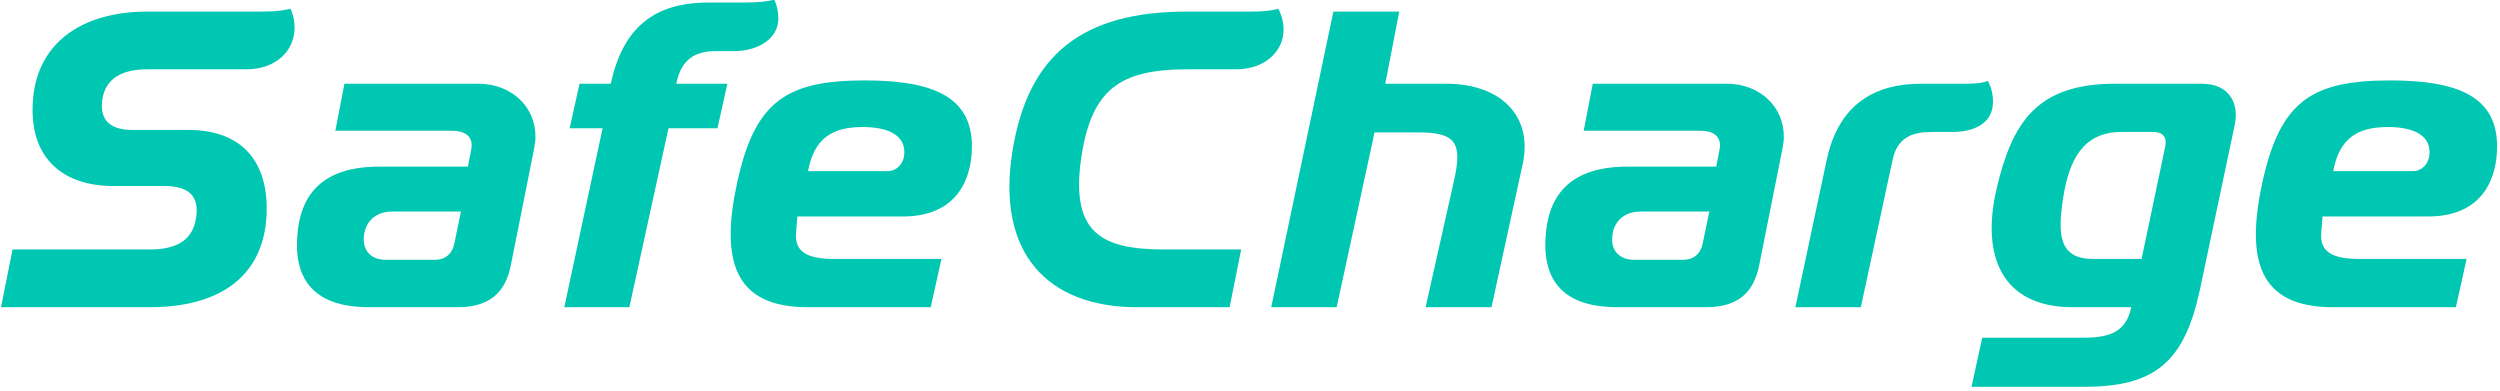
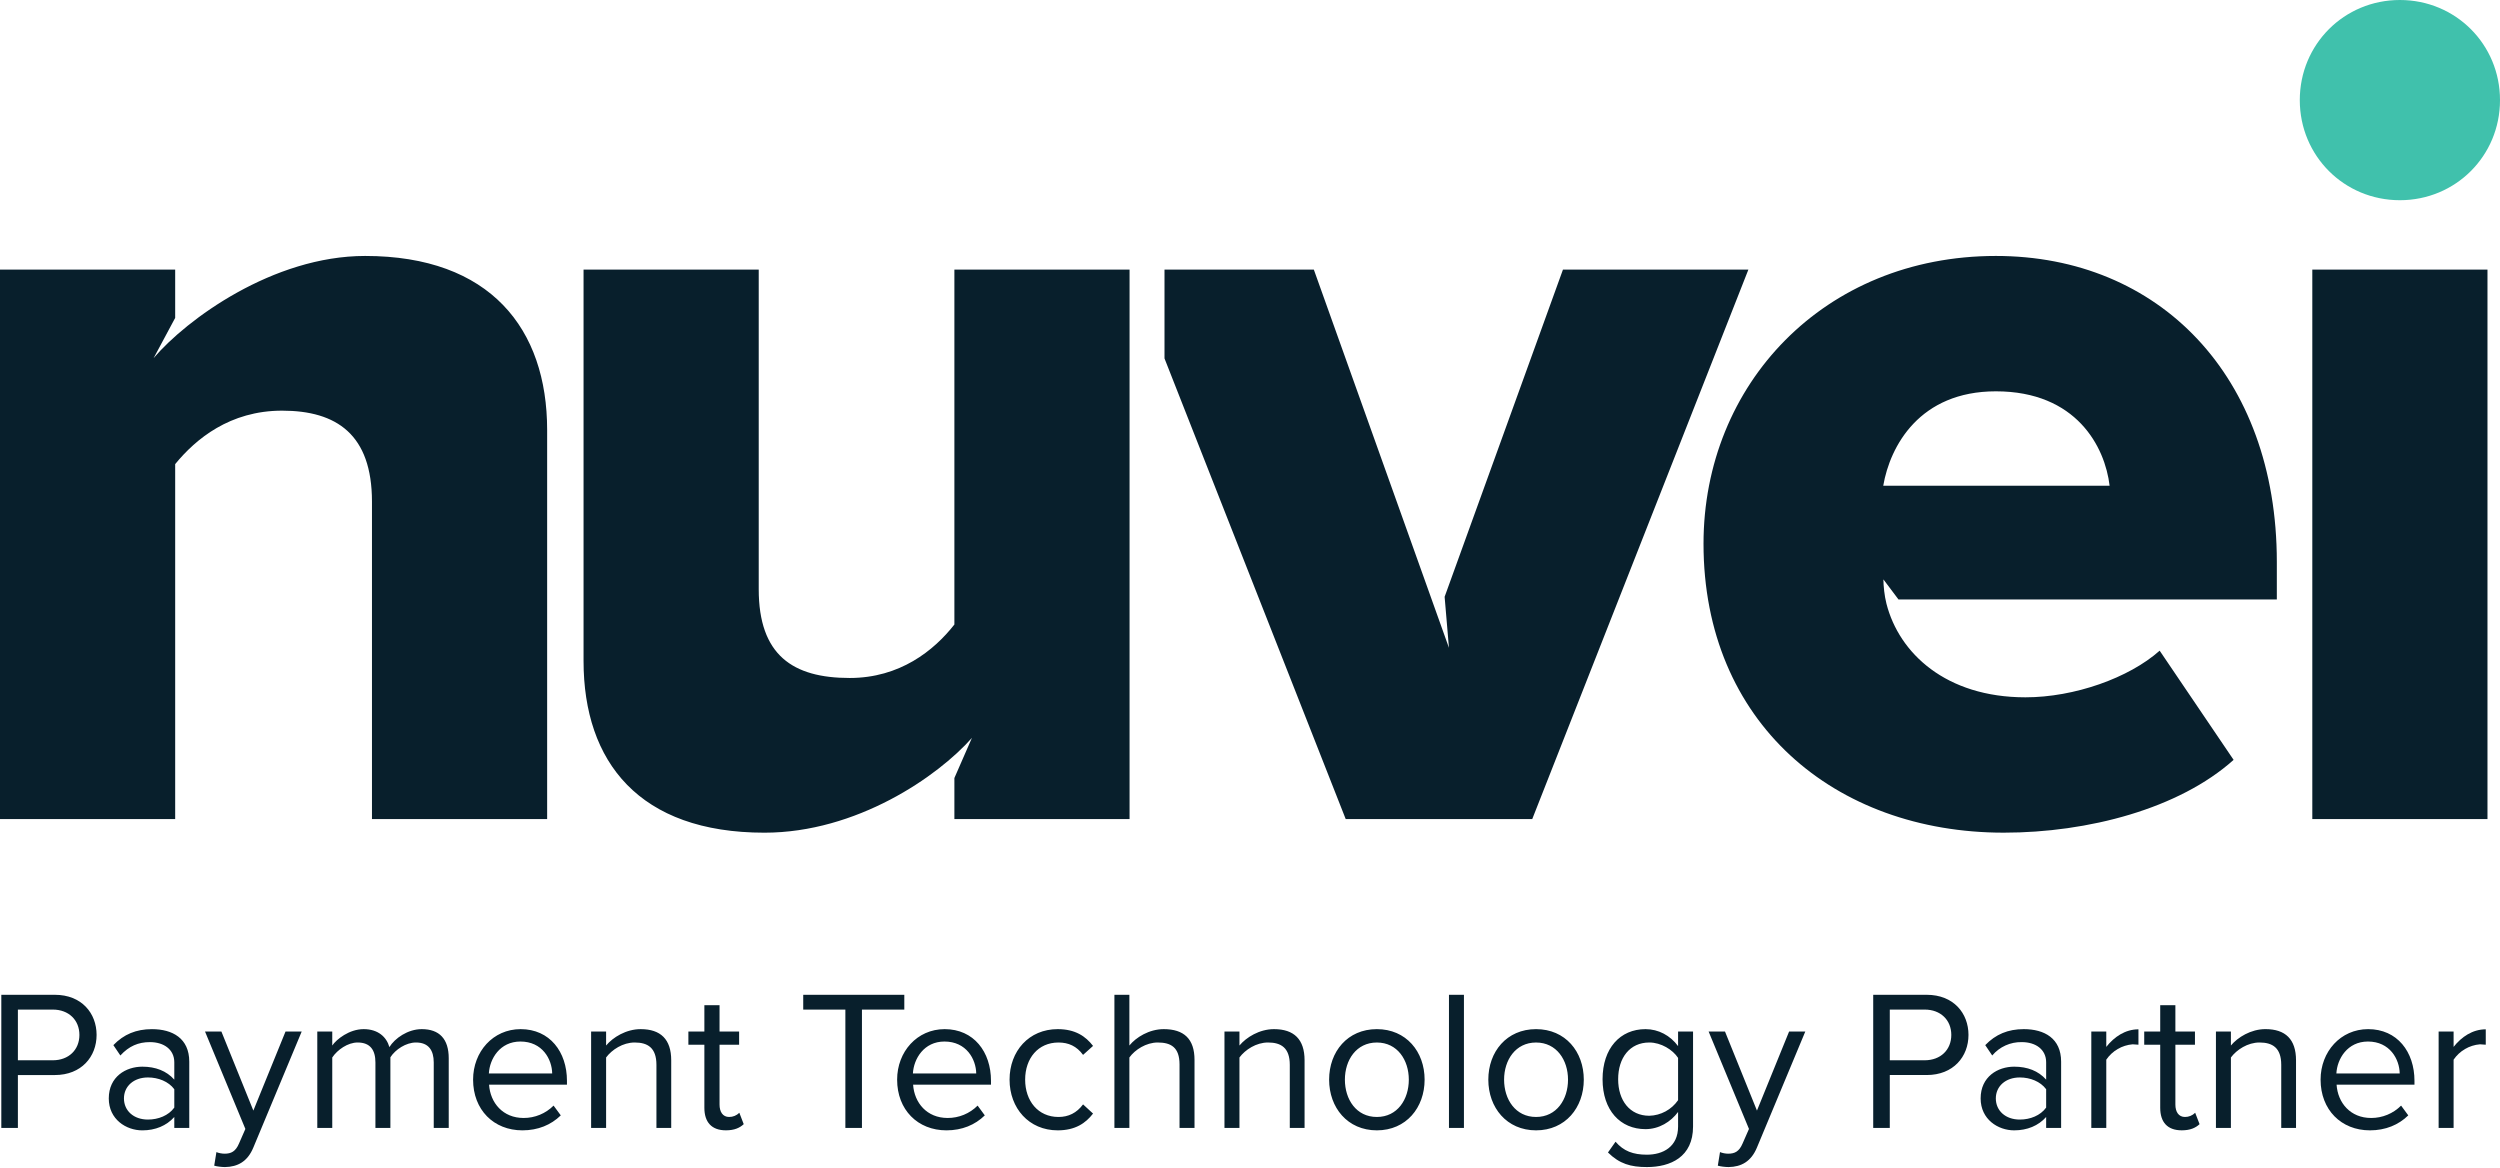
- <svg xmlns="http://www.w3.org/2000/svg" version="1.1" viewBox="0 0 173 27">
-   <g fill="none" fill-rule="evenodd">
-     <g transform="translate(0 -1)" fill="#00C7B1">
-       <path d="m136.43 27.766h7.778c4.901 0 6.952-1.683 8.035-6.762l2.393-11.328c0.342-1.569-0.399-2.882-2.279-2.882h-5.983c-5.413 0-7.122 2.654-8.206 7.248-1.083 4.622 0.314 8.218 5.271 8.218h4.046c-0.371 1.769-1.567 2.111-3.362 2.111h-6.952l-0.741 3.396zm8.433-8.845c-2.365 0-2.507-1.626-2.08-4.309 0.399-2.454 1.311-4.48 4.017-4.48h2.165c0.826 0 0.997 0.456 0.855 1.084l-1.624 7.704h-3.333z" />
-       <path d="m124.24 22.259h4.53l2.194-10.187c0.342-1.598 1.396-1.94 2.735-1.94h1.424c1.396 0 2.792-0.542 2.792-2.083 0-0.371-0.057-0.942-0.37-1.455-0.256 0.143-0.855 0.2-1.51 0.2h-3.105c-3.049 0-5.67 1.284-6.524 5.279l-2.165 10.187z" />
-       <path d="m50.731 4.539c1.938 0 3.134-0.999 3.134-2.254 0-0.428-0.085-0.884-0.285-1.312 0 0-0.57 0.2-1.966 0.2h-2.564c-3.362 0-5.869 1.341-6.781 5.621h-2.165l-0.684 3.082h2.28l-2.65 12.383h4.502l2.707-12.383h3.39l0.684-3.082h-3.533c0.342-1.769 1.396-2.254 2.707-2.254h1.225z" />
-       <path d="m113.07 18.978c-0.883 0-1.51-0.514-1.51-1.398 0-1.227 0.826-1.94 1.938-1.94h4.787l-0.456 2.197c-0.142 0.742-0.655 1.141-1.311 1.141h-3.448zm-1.139 3.281h6.125c2.251 0 3.305-1.056 3.675-2.882l1.624-8.132c0.057-0.285 0.085-0.542 0.085-0.799 0-2.083-1.681-3.652-3.96-3.652h-9.26l-0.627 3.253h8.063c0.855 0 1.367 0.342 1.367 0.999 0 0.086 0 0.171-0.028 0.285l-0.228 1.198h-6.125c-3.789 0-5.556 1.769-5.698 5.05-0.142 3.139 1.567 4.68 4.986 4.68z" />
-       <path d="m87.968 22.259h4.53l2.621-12.098h3.02c2.593 0 3.077 0.713 2.479 3.338l-1.966 8.76h4.559l2.165-9.93c0.712-3.31-1.538-5.535-5.299-5.535h-4.217l0.969-4.993h-4.559l-4.302 20.459z" />
-       <path d="m78.68 22.259h6.41l0.798-3.995h-5.242c-4.245 0-6.638-0.97-5.812-6.42 0.712-4.679 2.678-6.049 7.351-6.049h3.362c1.994 0 3.276-1.255 3.276-2.739 0-0.485-0.114-0.97-0.371-1.455 0 0-0.484 0.2-1.823 0.2h-4.473c-7.265 0-11.055 2.967-12.109 9.758-1.083 6.934 2.422 10.7 8.633 10.7" />
-       <path d="m55.887 22.259h8.519l0.741-3.339h-7.408c-1.966 0-2.764-0.542-2.65-1.826l0.086-1.113h7.294c3.875 0 4.787-2.74 4.787-4.851 0-3.424-2.679-4.565-7.408-4.565-5.442 0-7.607 1.456-8.832 7.048-1.168 5.364-0.257 8.646 4.872 8.646zm0.028-9.416c0.427-2.283 1.681-3.053 3.789-3.053 1.51 0 2.877 0.428 2.877 1.741 0 0.856-0.598 1.312-1.139 1.312h-5.527z" />
-       <path d="m161.43 22.259h8.519l0.741-3.339h-7.408c-1.966 0-2.764-0.542-2.65-1.826l0.086-1.113h7.294c3.875 0 4.787-2.74 4.787-4.851 0-3.424-2.678-4.565-7.408-4.565-5.442 0-7.607 1.456-8.832 7.048-1.168 5.364-0.256 8.646 4.872 8.646zm0.029-9.416c0.427-2.283 1.681-3.053 3.789-3.053 1.51 0 2.877 0.428 2.877 1.741 0 0.856-0.598 1.312-1.139 1.312h-5.527z" />
-       <path d="m26.684 18.978c-0.883 0-1.51-0.514-1.51-1.398 0-1.227 0.826-1.94 1.938-1.94h4.787l-0.456 2.197c-0.142 0.742-0.655 1.141-1.311 1.141h-3.448zm-1.14 3.281h6.126c2.251 0 3.305-1.056 3.675-2.882l1.624-8.132c0.057-0.285 0.085-0.542 0.085-0.799 0-2.083-1.681-3.652-3.96-3.652h-9.26l-0.627 3.253h8.063c0.855 0 1.368 0.342 1.368 0.999 0 0.086 0 0.171-0.028 0.285l-0.228 1.198h-6.126c-3.789 0-5.556 1.769-5.698 5.05-0.142 3.139 1.567 4.68 4.986 4.68z" />
-       <path d="m0.073 22.259h10.285c4.758 0 7.892-2.055 8.091-6.42 0.142-3.31-1.396-5.849-5.442-5.849h-3.875c-1.538 0-2.137-0.713-2.08-1.798 0.086-1.512 1.054-2.397 3.163-2.397h6.838c2.051 0 3.333-1.284 3.333-2.882 0-0.428-0.085-0.884-0.285-1.312 0 0-0.57 0.2-1.966 0.2h-7.921c-4.587 0-7.75 2.197-7.949 6.363-0.2 3.909 2.222 5.707 5.556 5.707h3.504c1.595 0 2.365 0.571 2.279 1.883-0.114 1.769-1.254 2.511-3.248 2.511h-9.488l-0.798 3.995z" />
+ <svg xmlns="http://www.w3.org/2000/svg" xmlns:xlink="http://www.w3.org/1999/xlink" width="436.792" height="203.906">
+   <g fill-rule="evenodd" transform="scale(3.193111)">
+     <path d="M20.353 27.449c0-3.672-1.929-4.979-4.917-4.979-2.863 0-4.73 1.556-5.851 2.925v19.42H0V14.752h9.585v2.642l-1.179 2.199c1.805-2.117 6.532-5.588 11.573-5.588 6.847 0 9.959 3.984 9.959 9.523v21.287h-9.585zm32.828 12.925c-1.867 2.116-6.313 5.188-11.354 5.188-6.847 0-9.897-3.859-9.897-9.398V14.752h9.585v17.49c0 3.611 1.868 4.855 4.979 4.855 2.739 0 4.606-1.494 5.727-2.925v-19.42h9.585v30.063h-9.585v-2.244zm49.864-13.796h12.386c-.249-2.117-1.804-5.166-6.224-5.166-4.17 0-5.788 2.987-6.162 5.166m6.162-12.573c8.901 0 15.374 6.535 15.374 16.743v2.054H103.88l-.827-1.1c.005.366.054.887.169 1.336.69 2.698 3.248 5.117 7.603 5.117 2.677 0 5.664-1.058 7.345-2.552l4.046 5.975c-2.988 2.676-7.967 3.983-12.573 3.983-9.274 0-16.432-6.037-16.432-15.809 0-8.714 6.598-15.747 15.996-15.747m26.9 30.81V14.752h-9.585v30.063zm-52.267 0l11.826-30.063H85.52l-6.475 17.903.237 2.791-7.393-20.694h-8.171v4.86l9.914 25.203z" fill="#081f2c" />
+     <path d="M125.837 5.478c0-3.05 2.427-5.478 5.477-5.478s5.478 2.428 5.478 5.478-2.428 5.477-5.478 5.477-5.477-2.427-5.477-5.477" fill="#40c1ac" />
+     <g fill="#081f2c">
+       <path d="M4.345 56.628c0-.819-.59-1.387-1.454-1.387H.979v2.774h1.912c.864 0 1.454-.569 1.454-1.387zM.072 61.717v-7.285h2.929c1.464 0 2.284 1.005 2.284 2.196s-.831 2.195-2.284 2.195H.979v2.894zm9.465-1.113v-1.005c-.317-.426-.875-.644-1.443-.644-.776 0-1.312.481-1.312 1.147 0 .677.536 1.157 1.312 1.157.568 0 1.126-.218 1.443-.655zm0 1.114v-.6c-.427.48-1.039.732-1.749.732-.886 0-1.836-.602-1.836-1.748 0-1.191.939-1.737 1.836-1.737.721 0 1.322.229 1.749.71v-.95c0-.7-.569-1.104-1.334-1.104-.634 0-1.148.219-1.617.732l-.383-.567c.568-.59 1.246-.874 2.11-.874 1.125 0 2.043.502 2.043 1.78v3.626zm2.305 1.321c.12.055.317.087.447.087.361 0 .602-.12.788-.556l.349-.798-2.208-5.33h.896l1.749 4.326 1.76-4.326h.885l-2.645 6.346c-.316.765-.852 1.059-1.552 1.07-.175 0-.448-.032-.59-.076zm11.891-1.322v-3.583c0-.666-.284-1.092-.973-1.092-.547 0-1.126.383-1.399.809v3.866h-.819v-3.583c0-.666-.274-1.092-.974-1.092-.535 0-1.103.394-1.388.82v3.855h-.819v-5.275h.819v.765c.23-.339.93-.896 1.717-.896.798 0 1.256.437 1.409.983.296-.481 1.006-.983 1.771-.983.962 0 1.476.535 1.476 1.594v3.812zm4.743-4.728c-1.126 0-1.684.95-1.727 1.748h3.465c-.011-.776-.535-1.748-1.738-1.748m-2.59 2.086c0-1.529 1.092-2.764 2.601-2.764 1.595 0 2.535 1.245 2.535 2.829v.208H26.76c.065.994.754 1.824 1.891 1.824a2.3 2.3 0 0 0 1.639-.677l.394.535c-.536.523-1.247.819-2.099.819-1.574 0-2.699-1.125-2.699-2.774m10.032 2.642v-3.451c0-.939-.481-1.224-1.191-1.224-.645 0-1.247.394-1.563.82v3.855h-.82v-5.275h.82v.765c.372-.448 1.093-.896 1.891-.896 1.092 0 1.672.557 1.672 1.704v3.702z" />
+       <use xlink:href="#A" />
+       <path d="M46.256 55.241H43.95v-.809h5.531v.809h-2.318v6.476h-.907zm5.422 1.748c-1.126 0-1.684.95-1.727 1.748h3.465c-.011-.776-.536-1.748-1.738-1.748m-2.59 2.086c0-1.529 1.092-2.764 2.601-2.764 1.595 0 2.535 1.245 2.535 2.829v.208h-4.262c.065.994.754 1.824 1.891 1.824a2.3 2.3 0 0 0 1.639-.677l.393.535c-.535.523-1.246.819-2.098.819-1.574 0-2.699-1.125-2.699-2.774m6.152 0c0-1.562 1.06-2.764 2.634-2.764.962 0 1.53.393 1.934.918l-.546.491c-.35-.48-.798-.677-1.345-.677-1.114 0-1.824.863-1.824 2.032s.71 2.042 1.824 2.042c.547 0 .995-.219 1.345-.688l.546.502c-.404.525-.972.918-1.934.918-1.574 0-2.634-1.212-2.634-2.774m9.3 2.642v-3.473c0-.939-.47-1.202-1.192-1.202-.633 0-1.246.394-1.552.82v3.855h-.819v-7.285h.819v2.775c.362-.448 1.083-.896 1.88-.896 1.104 0 1.684.535 1.684 1.682v3.724zm6.033 0v-3.451c0-.939-.481-1.224-1.191-1.224-.645 0-1.247.394-1.563.82v3.855h-.82v-5.275h.82v.765c.372-.448 1.093-.896 1.89-.896 1.093 0 1.673.557 1.673 1.704v3.702zm6.513-2.642c0-1.07-.623-2.032-1.749-2.032s-1.749.962-1.749 2.032c0 1.081.623 2.042 1.749 2.042s1.749-.961 1.749-2.042m-4.361 0c0-1.529 1.006-2.764 2.612-2.764s2.613 1.235 2.613 2.764-1.006 2.774-2.613 2.774-2.612-1.245-2.612-2.774m7.377 2.643v-7.285h-.819v7.285zm5.695-2.643c0-1.07-.624-2.032-1.749-2.032s-1.749.962-1.749 2.032c0 1.081.623 2.042 1.749 2.042s1.749-.961 1.749-2.042m-4.361 0c0-1.529 1.006-2.764 2.612-2.764s2.612 1.235 2.612 2.764-1.006 2.774-2.612 2.774-2.612-1.245-2.612-2.774m10.383 1.124v-2.315c-.295-.448-.93-.842-1.574-.842-1.072 0-1.705.842-1.705 2.011 0 1.157.633 1.998 1.705 1.998a1.98 1.98 0 0 0 1.574-.852m-3.836 2.861l.415-.589c.437.513.961.71 1.715.71.875 0 1.706-.426 1.706-1.54v-.798c-.394.536-1.039.94-1.782.94-1.378 0-2.35-1.027-2.35-2.73 0-1.694.962-2.742 2.35-2.742.71 0 1.355.349 1.782.929v-.798h.819v5.199c0 1.67-1.235 2.217-2.525 2.217-.885 0-1.497-.175-2.13-.798m6.13-.021a1.25 1.25 0 0 0 .448.087c.361 0 .601-.12.787-.556l.35-.798-2.208-5.33h.896l1.749 4.326 1.759-4.326h.886l-2.645 6.346c-.317.765-.853 1.059-1.552 1.07-.175 0-.448-.032-.59-.076zm12.656-6.411c0-.82-.59-1.387-1.454-1.387h-1.912v2.774h1.912c.864 0 1.454-.569 1.454-1.387zm-4.273 5.089v-7.285h2.929c1.464 0 2.284 1.005 2.284 2.196s-.831 2.194-2.284 2.194h-2.022v2.895zm9.463-1.113v-1.005c-.317-.426-.875-.644-1.443-.644-.776 0-1.311.481-1.311 1.147 0 .677.535 1.157 1.311 1.157.568 0 1.126-.218 1.443-.655zm0 1.114v-.6c-.427.48-1.039.731-1.749.731-.885 0-1.836-.601-1.836-1.747 0-1.191.939-1.737 1.836-1.737.722 0 1.322.229 1.749.71v-.95c0-.7-.569-1.104-1.333-1.104a2.06 2.06 0 0 0-1.618.732l-.382-.567c.568-.59 1.246-.875 2.109-.875 1.125 0 2.043.503 2.043 1.781v3.626z" />
+       <use xlink:href="#B" />
+       <use xlink:href="#A" x="79.659" />
+       <path d="M124.822 61.717v-3.451c0-.939-.481-1.224-1.191-1.224-.644 0-1.246.394-1.563.82v3.855h-.819v-5.275h.819v.765c.372-.448 1.093-.897 1.891-.897 1.092 0 1.672.558 1.672 1.705v3.702zm4.744-4.728c-1.126 0-1.684.95-1.727 1.748h3.465c-.011-.776-.536-1.748-1.738-1.748m-2.591 2.086c0-1.529 1.093-2.764 2.602-2.764 1.595 0 2.535 1.245 2.535 2.829v.208h-4.262c.065.994.754 1.824 1.891 1.824a2.3 2.3 0 0 0 1.639-.677l.393.535c-.535.523-1.246.819-2.098.819-1.574 0-2.699-1.125-2.7-2.774" />
+       <use xlink:href="#B" x="19.004" />
    </g>
  </g>
+   <defs>
+     <path id="A" d="M38.541 60.614v-3.451h-.875v-.721h.875V55h.83v1.442h1.071v.721h-1.071v3.277c0 .393.175.677.525.677a.78.78 0 0 0 .558-.23l.24.623c-.208.196-.503.338-.973.338-.786 0-1.18-.447-1.18-1.234" />
+     <path id="B" d="M114.43 61.717v-5.275h.819v.841c.427-.546 1.038-.962 1.76-.962v.842l-.317-.022a1.94 1.94 0 0 0-1.443.841v3.735z" />
+   </defs>
</svg>
